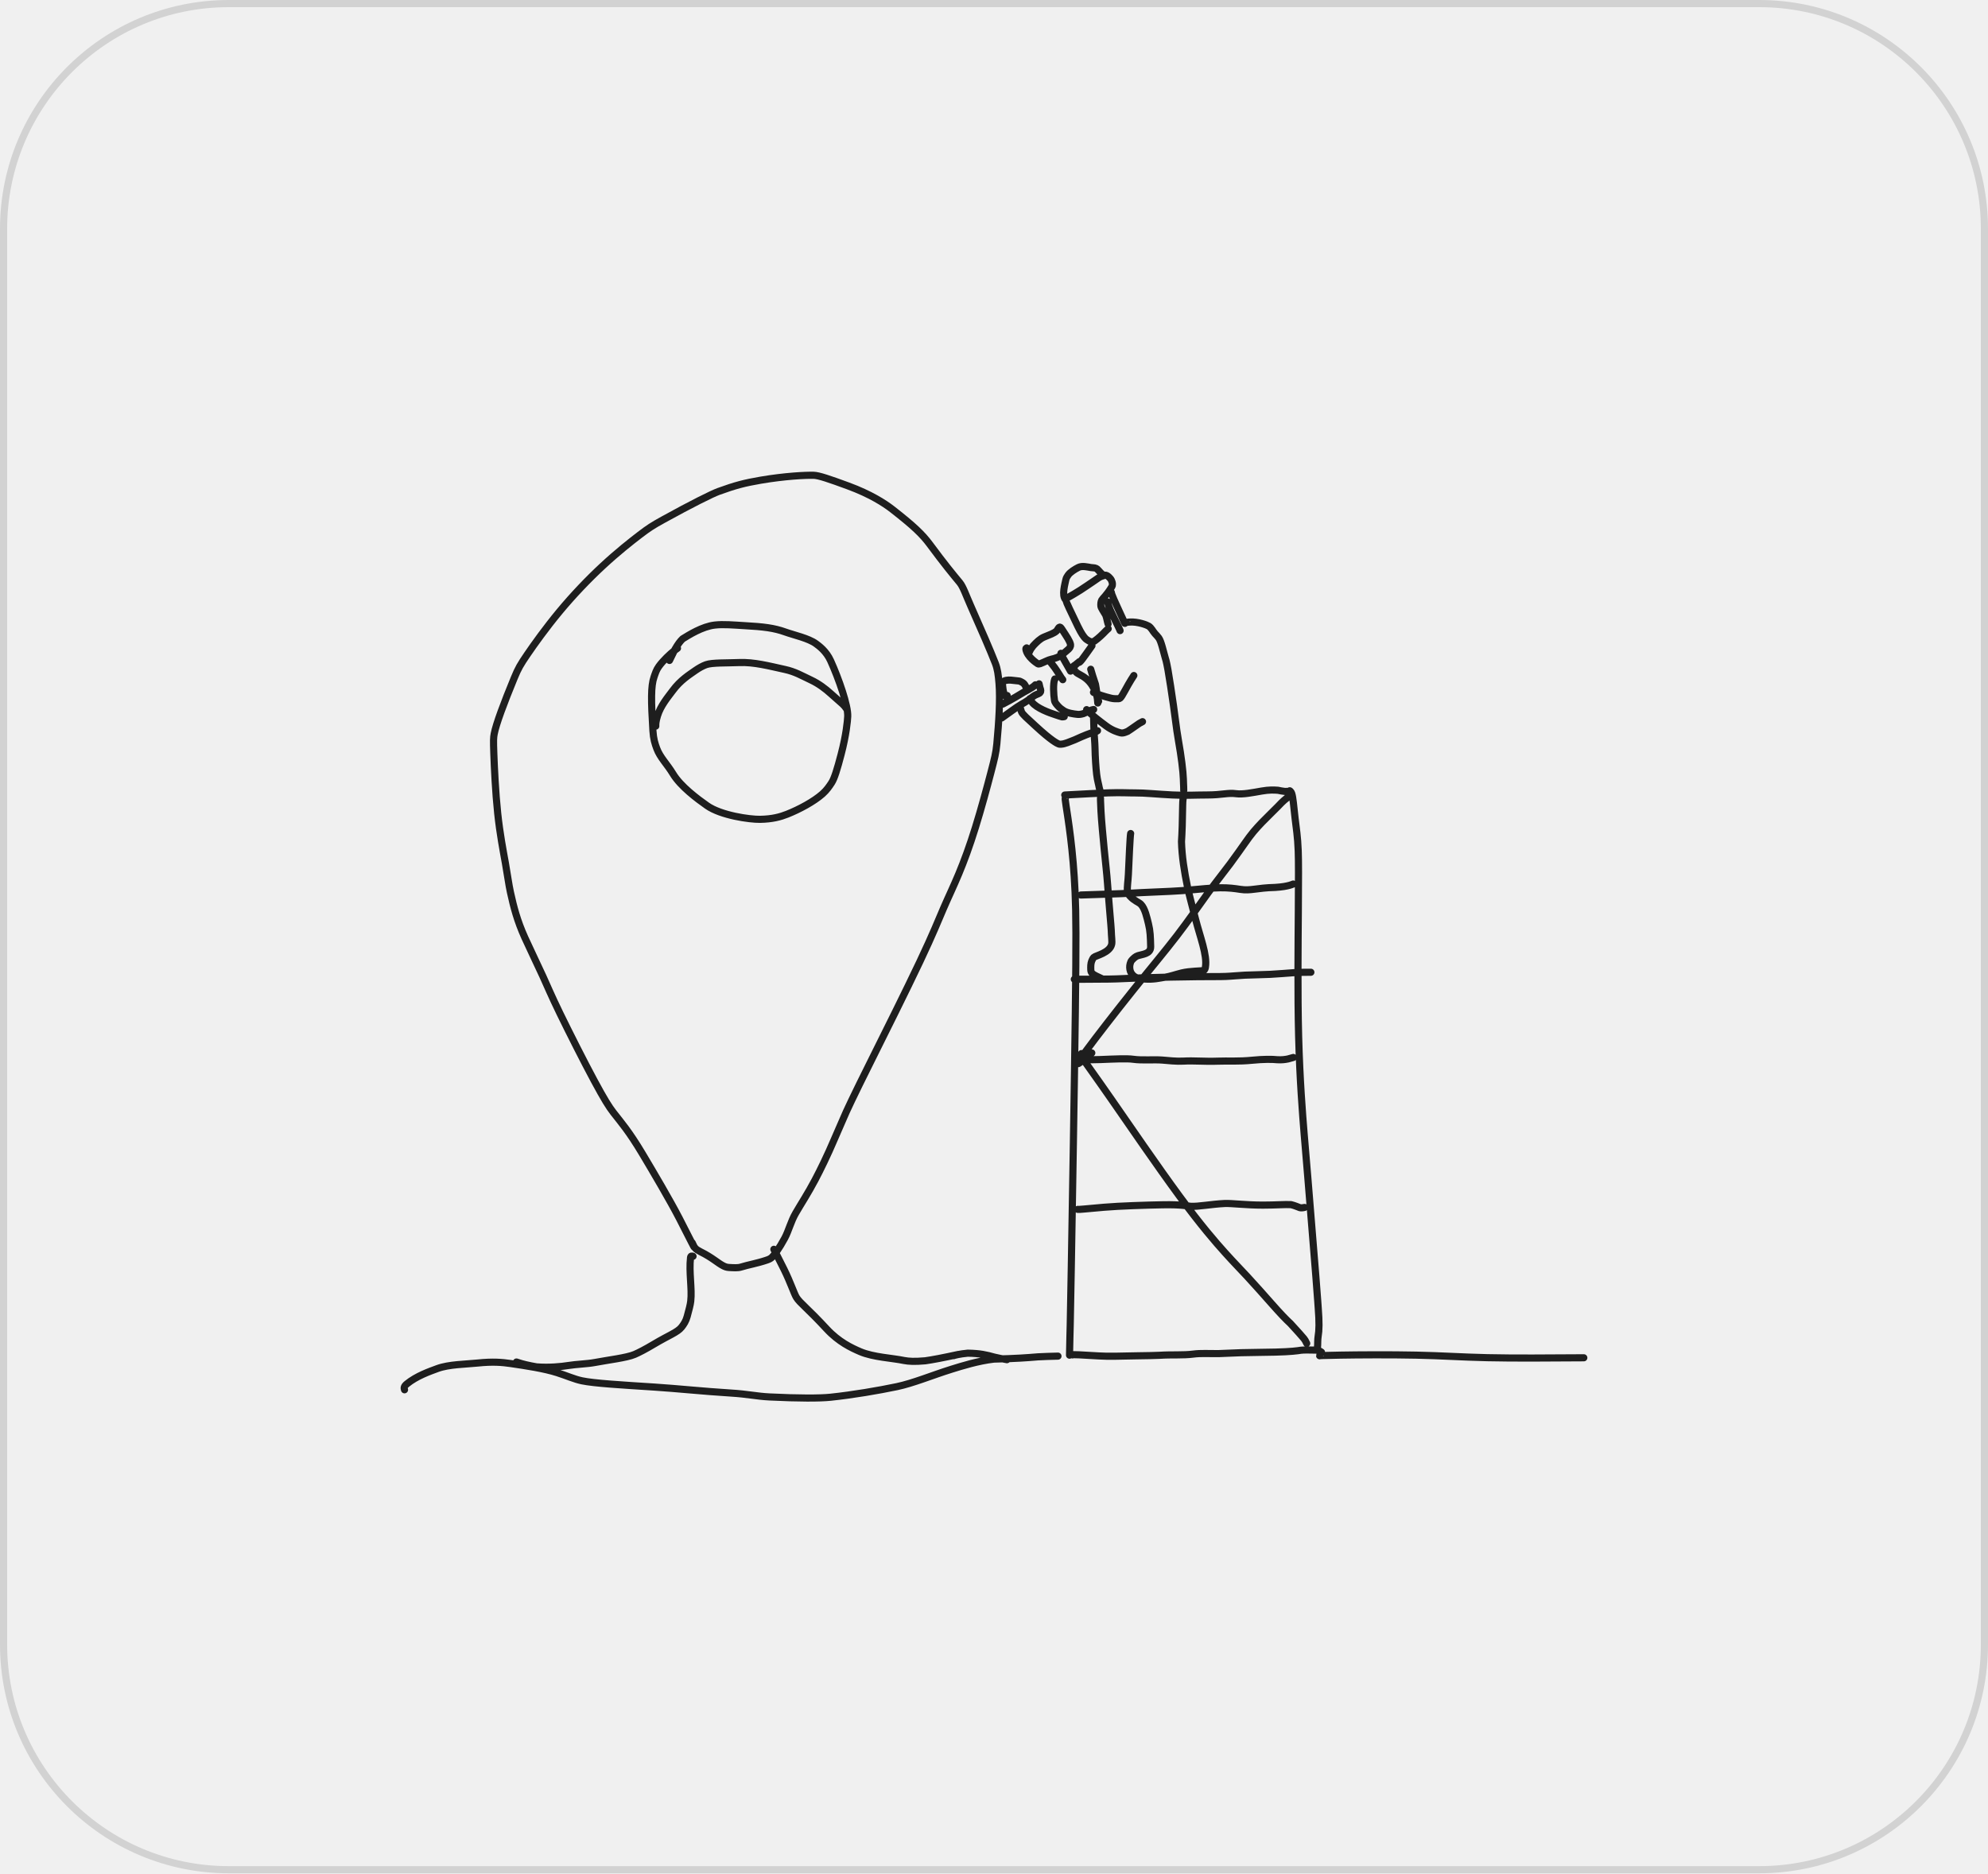
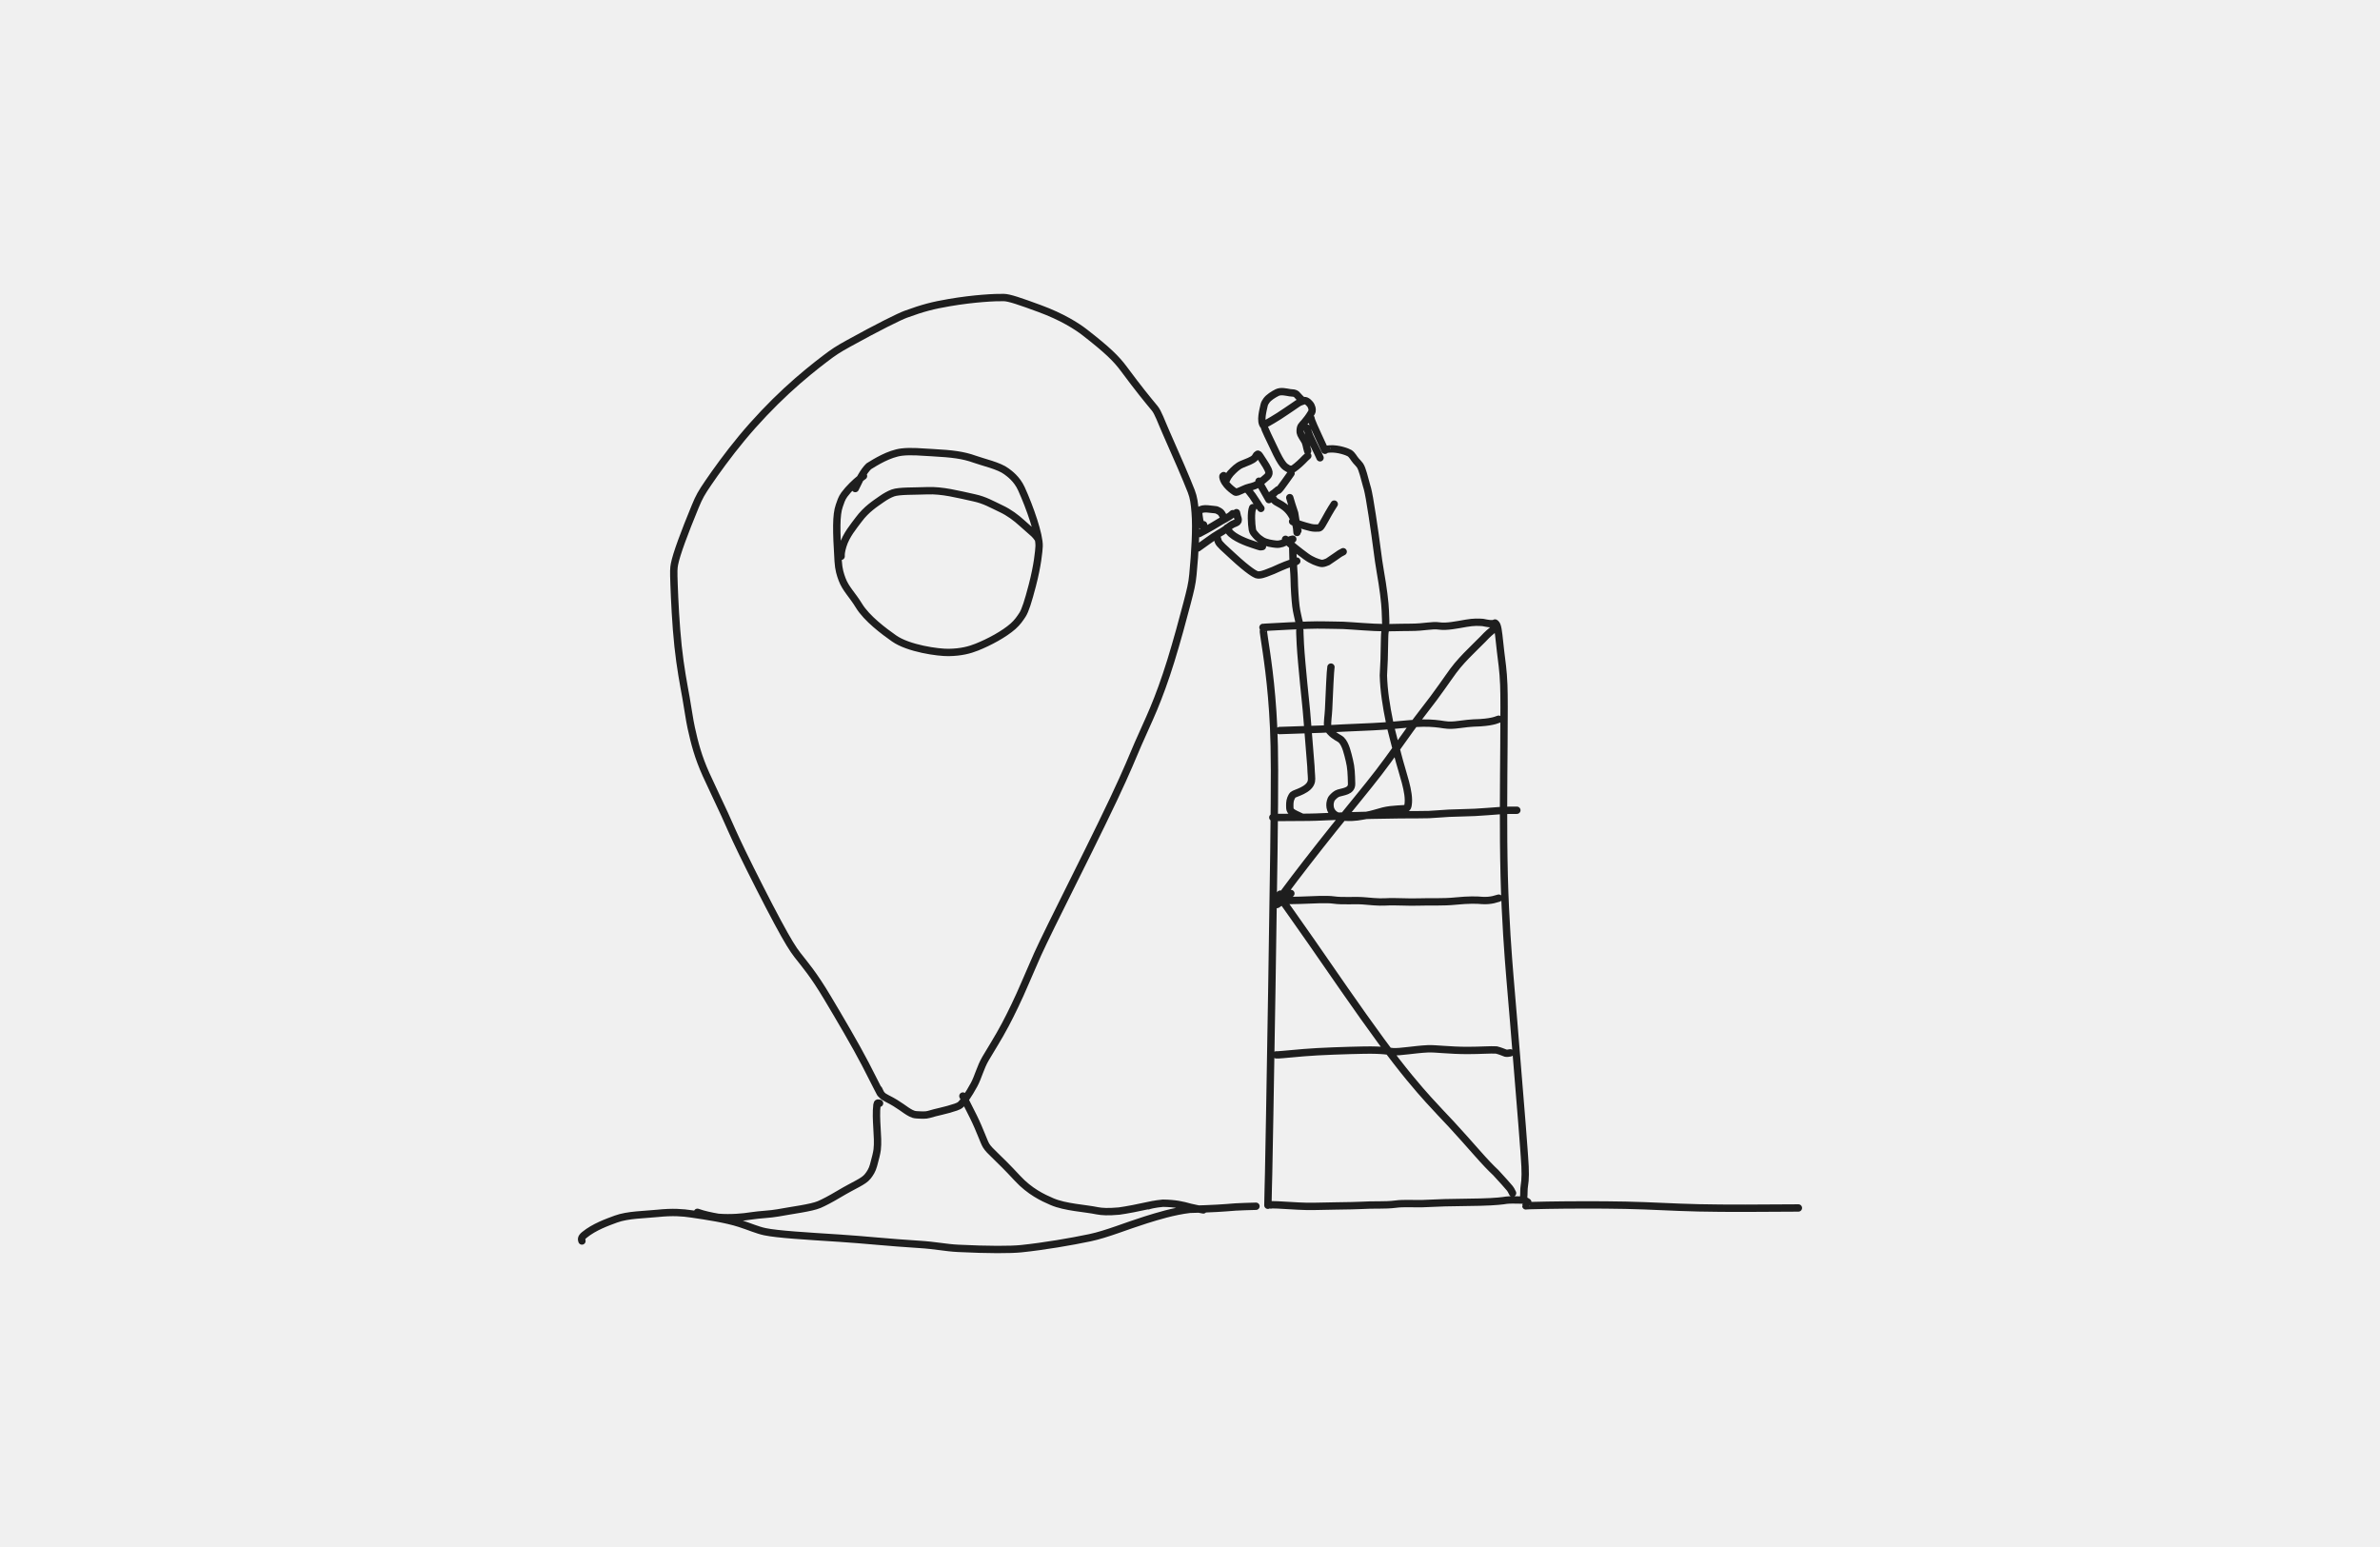
- <svg xmlns="http://www.w3.org/2000/svg" width="278" height="262" viewBox="0 0 278 262" fill="none">
-   <mask id="path-1-inside-1_4645_5759" fill="white">
-     <path d="M0 32C0 14.327 14.327 0 32 0H246C263.673 0 278 14.327 278 32V230C278 247.673 263.673 262 246 262H32C14.327 262 0 247.673 0 230V32Z" />
-   </mask>
-   <path d="M32 0V1H246V0V-1H32V0ZM278 32H277V230H278H279V32H278ZM246 262V261H32V262V263H246V262ZM0 230H1V32H0H-1V230H0ZM32 262V261C14.879 261 1 247.121 1 230H0H-1C-1 248.225 13.775 263 32 263V262ZM278 230H277C277 247.121 263.121 261 246 261V262V263C264.225 263 279 248.225 279 230H278ZM246 0V1C263.121 1 277 14.879 277 32H278H279C279 13.775 264.225 -1 246 -1V0ZM32 0V-1C13.775 -1 -1 13.775 -1 32H0H1C1 14.879 14.879 1 32 1V0Z" fill="#D2D2D2" mask="url(#path-1-inside-1_4645_5759)" />
-   <path d="M97.074 174.406C97.074 174.525 96.718 173.748 95.007 170.425C93.711 167.908 91.306 163.834 89.837 161.375C87.929 158.181 86.838 156.962 85.777 155.597C85.166 154.811 84.505 153.763 83.098 151.15C81.691 148.537 79.583 144.371 78.306 141.74C77.029 139.109 76.647 138.139 75.91 136.527C75.173 134.914 74.092 132.69 73.387 131.125C72.318 128.75 71.837 126.88 71.379 124.793C71.136 123.688 70.986 122.467 70.671 120.7C70.355 118.932 69.907 116.648 69.597 113.742C69.288 110.836 69.129 107.376 69.058 105.436C68.986 103.496 69.006 103.179 69.112 102.623C69.368 101.273 70.468 98.326 71.911 94.825C72.473 93.462 72.761 92.967 73.727 91.55C74.692 90.133 76.346 87.816 78.255 85.517C80.164 83.218 82.279 81.006 84.317 79.118C86.355 77.229 88.252 75.731 89.486 74.79C90.721 73.85 91.235 73.513 92.731 72.687C96.669 70.511 99.573 69.067 100.464 68.742C102.817 67.882 104.148 67.541 106.369 67.161C109.746 66.583 112.645 66.445 113.772 66.472C114.5 66.489 115.973 66.995 118.61 67.965C121.716 69.107 123.7 70.39 124.78 71.233C127.787 73.579 128.984 74.73 130.041 76.156C132.082 78.912 133.195 80.257 134.208 81.48C134.693 82.066 135.086 83.261 135.77 84.797C137.183 87.975 138.499 91.007 139.177 92.748C139.505 93.59 139.607 94.407 139.704 95.601C139.883 97.818 139.682 100.988 139.397 104.034C139.278 105.308 139.079 106.073 138.589 107.953L138.566 108.043C138.059 109.989 137.223 113.085 136.403 115.726C135.583 118.368 134.806 120.46 134.066 122.235C133.326 124.009 132.648 125.402 131.943 127.034C131.237 128.666 130.526 130.494 128.638 134.486C126.749 138.478 123.706 144.577 121.818 148.36C119.292 153.423 118.37 155.389 117.905 156.505C117.593 157.253 117.232 158.018 116.649 159.392C115.743 161.527 114.732 163.596 113.978 165.024C112.978 166.917 112.031 168.351 111.28 169.651C110.56 170.896 110.304 172.115 109.726 173.188C108.965 174.604 108.261 175.551 107.933 175.861C107.767 176.017 107.558 176.124 107.252 176.228C105.82 176.715 104.612 176.898 103.622 177.212C103.183 177.352 102.587 177.307 101.926 177.27C101.62 177.254 101.378 177.161 101.157 177.048C100.308 176.613 99.647 175.909 97.936 175.059C97.561 174.867 97.39 174.749 97.246 174.595C97.102 174.441 96.99 174.257 96.795 173.806M96.915 175.706C96.757 175.654 96.599 175.601 96.563 175.897C96.323 177.91 96.795 180.239 96.593 181.986C96.534 182.5 96.342 183.209 96.111 184.059L96.091 184.132C95.919 184.769 95.626 185.219 95.31 185.615C94.723 186.353 93.567 186.726 91.411 188.013C90.221 188.724 89.312 189.188 88.738 189.434C87.652 189.9 85.01 190.213 83.128 190.568C82.135 190.756 80.614 190.795 79.481 190.978C78.47 191.142 76.752 191.309 75.038 191.17C74.596 191.097 74.036 190.985 73.573 190.878C73.11 190.77 72.76 190.671 72.221 190.489M108.214 174.726C108.299 174.904 108.816 175.861 109.637 177.528C110.551 179.382 111.047 180.931 111.365 181.447C111.866 182.258 112.846 182.89 115.615 185.88C117.279 187.675 119.046 188.511 120.3 189.047C122.121 189.826 124.78 189.934 126.424 190.281C127.073 190.402 127.872 190.456 129.385 190.321C130.404 190.179 131.932 189.888 134.026 189.429M94.738 90.67C94.624 90.745 94.47 90.859 94.292 91.001M94.292 91.001C93.673 91.499 92.756 92.354 92.139 93.196C91.773 93.696 91.625 94.215 91.459 94.687C91.011 95.962 91.045 98.019 91.304 102.207C91.375 103.364 91.59 104.016 91.842 104.691C92.316 105.962 93.251 106.814 94.116 108.237C95.186 109.997 97.517 111.729 98.881 112.686C100.833 114.056 104.842 114.614 106.277 114.592C107.998 114.565 109.133 114.249 110.079 113.873C111.774 113.199 113.79 112.119 115.013 111.038C115.603 110.517 115.971 109.969 116.286 109.487C116.672 108.898 117.067 107.629 117.621 105.51C118.343 102.752 118.514 100.822 118.544 100.203C118.616 98.716 117.299 94.94 116.153 92.413C115.526 91.033 114.49 90.318 114.112 90.035C113.089 89.27 111.004 88.821 109.818 88.394C108.254 87.832 106.795 87.65 104.045 87.5C102.657 87.424 101.175 87.276 99.943 87.422C98.187 87.629 96.328 88.814 95.46 89.348C95.121 89.673 94.793 90.107 94.406 90.785C94.369 90.853 94.331 90.925 94.292 91.001ZM94.292 91.001C94.092 91.392 93.859 91.875 93.621 92.37M91.704 101.552C91.691 101.314 91.698 100.928 91.942 100.125C92.379 98.684 93.418 97.476 94.072 96.591C95.154 95.126 96.372 94.388 97.187 93.809C97.721 93.432 98.27 93.131 98.731 92.965C99.581 92.658 101.617 92.737 103.38 92.664C105.421 92.579 107.556 93.148 109.757 93.629C111.194 93.942 112.101 94.495 113.419 95.115C114.497 95.622 115.428 96.333 116.193 97.026C116.869 97.636 117.467 98.15 117.856 98.499C118.034 98.67 118.172 98.828 118.454 99.232M143.561 90.612C143.501 90.649 143.441 90.685 143.455 90.782C143.611 91.851 144.953 92.726 145.121 92.831C145.204 92.883 145.311 92.879 145.432 92.834C146.026 92.614 146.568 92.292 147.032 92.194C147.292 92.139 147.546 92.066 147.803 91.963C148.436 91.71 148.999 91.15 149.458 90.76C149.544 90.687 149.607 90.569 149.655 90.466C149.702 90.364 149.723 90.27 149.706 90.171C149.613 89.652 149.196 89.08 148.473 87.965C148.321 87.731 148.23 87.683 148.162 87.714C147.986 87.794 147.913 88.074 147.754 88.235C147.434 88.558 146.758 88.786 146.004 89.097C145.452 89.325 144.959 89.809 144.48 90.324C144.365 90.462 144.266 90.595 144.18 90.728C144.094 90.861 144.025 90.991 143.935 91.197M146.79 92.513C146.862 92.568 147.08 92.822 147.483 93.364C147.706 93.679 147.964 94.077 148.15 94.376C148.336 94.675 148.442 94.862 148.614 95.063M148.358 91.371C148.352 91.368 148.346 91.365 148.366 91.425C148.385 91.486 148.43 91.609 148.655 92.024C148.88 92.439 149.283 93.142 149.699 93.866M147.52 94.999C147.514 94.969 147.508 94.939 147.494 94.973C147.242 95.605 147.328 97.162 147.458 97.948C147.513 98.277 147.744 98.502 147.93 98.72C148.186 99.021 148.515 99.251 148.772 99.414C149.277 99.735 150.134 99.855 150.67 99.912C150.956 99.942 151.23 99.889 151.509 99.804C151.872 99.659 152.218 99.494 152.485 99.361C152.614 99.304 152.728 99.268 152.937 99.231M150.247 93.72C150.247 93.726 150.316 93.826 150.467 93.99C150.743 94.288 151.223 94.386 151.875 94.909C152.606 95.495 152.95 96.233 153.242 96.819C153.329 97.069 153.399 97.374 153.455 97.705C153.478 97.856 153.49 97.97 153.512 98.326M140.844 97.275C140.844 97.29 140.844 97.305 140.845 97.364L140.845 97.366C140.847 97.425 140.849 97.526 140.81 97.508C140.255 97.251 140.252 96.166 140.175 95.639C140.159 95.532 140.19 95.44 140.247 95.381C140.727 94.89 141.972 95.231 142.4 95.234C142.598 95.235 142.791 95.358 142.987 95.463C143.081 95.513 143.15 95.583 143.212 95.653C143.275 95.724 143.326 95.799 143.389 95.918C143.451 96.037 143.523 96.197 143.689 96.48M140.241 98.472C140.468 98.345 141.44 97.873 143.152 96.817C143.64 96.548 144.005 96.35 144.358 96.127C144.502 96.033 144.578 95.978 144.792 95.776M140.077 100.419C140.637 100.037 142.262 98.816 142.814 98.519C143.549 98.123 144.054 97.731 144.44 97.425C144.79 97.147 145.178 97.075 145.329 96.964C145.406 96.908 145.481 96.85 145.515 96.761C145.55 96.673 145.541 96.555 145.518 96.451C145.495 96.347 145.459 96.259 145.425 96.156C145.392 96.052 145.362 95.934 145.303 95.639M142.695 99.057C142.695 99.063 142.728 99.226 142.841 99.545C142.967 99.899 143.678 100.496 144.796 101.531C147.077 103.64 147.85 103.977 148.047 104.053C148.155 104.095 148.298 104.087 148.419 104.079C148.9 104.05 149.568 103.753 150.284 103.47C151.698 102.82 152.462 102.535 152.992 102.396C153.112 102.381 153.233 102.378 153.475 102.201M150.912 92.55C150.891 92.598 150.87 92.647 150.91 92.641C150.95 92.636 151.053 92.576 151.346 92.196C151.64 91.817 152.121 91.12 152.7 90.311M149.07 83.932C149.07 83.953 149.07 83.974 149.076 84.03C149.092 84.177 149.723 85.555 150.733 87.619C151.237 88.649 151.517 88.988 151.692 89.2L151.694 89.202C151.848 89.389 152.069 89.53 152.303 89.664C152.414 89.728 152.53 89.75 152.649 89.755C152.768 89.76 152.892 89.739 153.028 89.677C153.607 89.273 154.181 88.718 154.627 88.25C154.806 88.069 154.887 88.003 154.971 87.935M149.216 83.621C149.309 83.597 150.811 82.752 151.992 81.926C152.586 81.511 153.133 81.173 153.593 80.836C153.937 80.585 154.277 80.551 154.475 80.462C154.569 80.421 154.671 80.452 154.763 80.492C154.95 80.572 155.107 80.741 155.256 80.905C155.392 81.055 155.463 81.247 155.522 81.434C155.551 81.525 155.554 81.618 155.559 81.714C155.564 81.81 155.564 81.91 155.44 82.115C154.758 83.25 154.184 83.708 154.064 83.93C154.003 84.043 153.971 84.17 153.951 84.321C153.931 84.472 153.931 84.647 153.948 84.785C153.976 85.024 154.32 85.512 154.625 86.032C154.712 86.266 154.788 86.58 154.856 86.912C154.888 87.053 154.916 87.141 154.953 87.277M155.409 82.844C155.409 82.847 155.409 82.85 155.425 82.932C155.442 83.013 155.475 83.173 155.784 83.878C156.093 84.583 156.677 85.829 157.297 87.185M154.916 84.188C154.916 84.35 154.958 84.6 155.268 85.346C155.535 85.926 156.025 86.915 156.294 87.469C156.564 88.022 156.597 88.11 156.631 88.2M149.106 83.822C149.07 83.858 149.034 83.894 149.005 83.863C148.445 83.266 148.933 81.661 149.042 81.098C149.096 80.818 149.242 80.603 149.374 80.421C149.666 80.017 150.304 79.614 150.804 79.364C151.325 79.104 152.023 79.292 152.547 79.379C152.717 79.407 152.929 79.402 153.088 79.433C153.246 79.465 153.345 79.522 153.426 79.587C153.568 79.72 153.729 79.906 153.919 80.115C154.009 80.208 154.087 80.278 154.168 80.349M157.507 87.066C157.501 87.048 157.627 87.024 157.93 87.001C159.121 86.911 160.412 87.428 160.624 87.564C161.015 87.812 161.199 88.268 161.508 88.613C161.692 88.818 161.887 89.009 162.036 89.216C162.386 89.702 162.655 91.005 162.924 91.922C162.992 92.156 163.094 92.393 163.328 93.694C163.535 94.847 163.86 97.012 164.089 98.618C164.319 100.223 164.427 101.206 164.573 102.2C164.719 103.194 164.9 104.168 165.058 105.178C165.215 106.188 165.345 107.204 165.414 107.974C165.484 108.743 165.49 109.235 165.504 109.611C165.517 109.988 165.538 110.236 165.533 110.554M152.526 93.601C152.593 93.882 152.974 95.084 153.19 95.709C153.31 96.306 153.42 97.25 153.496 97.77C153.523 97.874 153.562 97.962 153.63 98.079M150.457 92.934C150.284 93.043 150.013 93.232 149.961 93.301C149.95 93.316 150.084 93.264 150.204 93.17C150.325 93.076 150.457 92.934 150.579 92.823C150.702 92.712 150.81 92.637 151.059 92.495M151.952 99.249C152.525 99.909 153.764 100.854 154.737 101.572C155.513 102.143 156.263 102.386 156.693 102.496C156.792 102.522 156.902 102.521 157.005 102.512C157.203 102.495 157.432 102.397 157.684 102.295C158.309 101.899 159.08 101.318 159.311 101.179C159.418 101.117 159.505 101.075 159.768 100.931M152.983 96.836C152.929 96.83 152.875 96.824 152.892 96.833C153.37 97.082 154.435 97.423 155.359 97.649C155.717 97.737 156.085 97.735 156.436 97.719C156.586 97.711 156.675 97.657 156.898 97.303C157.12 96.95 157.472 96.286 157.765 95.769C158.058 95.253 158.281 94.903 158.556 94.478M152.928 100.382C152.928 100.407 152.934 100.905 152.97 101.922C153.009 103.021 153.11 103.805 153.123 104.556C153.149 105.983 153.252 107.423 153.357 108.308C153.458 109.159 153.645 109.724 153.719 110.177C153.745 110.294 153.778 110.409 153.816 110.53C153.854 110.651 153.896 110.774 153.94 110.902M144.017 97.705C144.071 97.843 144.171 98.02 144.317 98.212C144.949 99.045 146.771 99.708 147.569 99.96C148.059 100.132 148.351 100.218 148.528 100.262C148.622 100.27 148.721 100.249 148.823 100.227M149.216 111.204C149.208 111.204 149.118 111.306 148.988 111.531C148.923 111.643 148.944 111.792 149.072 112.655C149.201 113.517 149.458 115.099 149.711 117.176C149.963 119.252 150.204 121.774 150.34 124.823C150.476 127.872 150.501 131.372 150.373 141.539C150.245 151.706 149.963 168.434 149.808 177.258C149.653 186.083 149.632 186.496 149.612 187.131C149.591 187.767 149.57 188.613 149.562 189.535M148.894 111.192C148.882 111.192 148.87 111.192 150.036 111.129C151.203 111.065 153.549 110.938 154.982 110.889C156.862 110.825 157.811 110.907 158.708 110.897C160.068 110.881 161.724 111.074 163.968 111.184C165.898 111.278 167.163 111.183 168.791 111.184C170.902 111.186 171.72 110.845 172.843 111.005C173.782 111.14 175.178 110.851 176.44 110.633C177.501 110.449 178.13 110.489 178.671 110.523L178.703 110.525C179.015 110.592 179.338 110.655 179.644 110.686C179.795 110.696 179.938 110.696 180.221 110.684M180.345 110.597C180.353 110.593 180.362 110.589 180.413 110.634C180.464 110.679 180.558 110.773 180.633 110.977C180.815 111.474 180.909 112.747 181.104 114.45C181.258 115.792 181.466 116.959 181.542 119.002C181.596 120.455 181.589 122.757 181.557 127.385C181.525 132.013 181.443 138.897 181.599 144.921C181.755 150.945 182.15 155.9 182.365 158.518C182.579 161.136 182.599 161.266 182.885 164.709C183.171 168.151 183.722 174.9 184.009 178.539C184.297 182.177 184.305 182.5 184.34 182.947C184.496 184.947 184.475 186.039 184.323 186.93C184.289 187.163 184.277 187.355 184.271 187.611C184.264 187.868 184.264 188.182 184.227 188.655M149.97 189.498C149.864 189.424 151.27 189.488 153.683 189.643C155.033 189.73 156.662 189.667 158.849 189.626C160.509 189.595 161.506 189.593 162.146 189.552C163.938 189.436 165.421 189.572 166.881 189.381C167.942 189.242 169.11 189.332 170.436 189.314C171.192 189.304 172.114 189.226 173.566 189.189C175.018 189.151 176.972 189.139 178.354 189.106C180.488 189.055 181.488 188.92 181.906 188.846C182.238 188.804 183.009 188.792 184.018 188.826C184.403 188.861 184.529 188.931 184.796 189.114M150.712 169.144C150.92 169.177 151.746 169.075 154.388 168.846C156.55 168.66 160.393 168.54 162.609 168.501C165.303 168.453 166.023 168.681 166.51 168.712C167.546 168.778 169.374 168.411 171.263 168.322C172.216 168.277 174.199 168.549 176.606 168.547C178.488 168.546 179.69 168.43 180.537 168.481C181.086 168.615 181.469 168.796 181.773 168.906C181.942 168.942 182.142 168.937 182.422 168.871M150.712 148.146C150.842 148.183 152.389 148.249 153.919 148.188C155.789 148.113 157.588 148.022 158.464 148.15C159.691 148.329 161.367 148.167 162.523 148.261C163.329 148.326 164.521 148.464 165.467 148.408C166.956 148.321 168.484 148.484 170.27 148.415C171.696 148.359 173.157 148.48 175.131 148.283C176.649 148.131 177.879 148.134 178.621 148.214C179.215 148.253 179.734 148.188 180.13 148.101C180.347 148.048 180.596 147.974 180.852 147.898M151.145 125.178C151.092 125.178 151.038 125.178 152.137 125.143C153.236 125.109 155.488 125.039 156.832 124.985C158.175 124.931 158.542 124.894 159.666 124.838C160.789 124.783 162.658 124.709 163.751 124.657C165.106 124.592 165.643 124.538 166.469 124.469C167.869 124.351 169.422 124.175 170.624 124.165C171.852 124.154 172.63 124.26 173.447 124.387C174.928 124.618 175.661 124.179 178.322 124.115C179.384 124.047 179.898 123.932 180.316 123.823C180.501 123.771 180.631 123.726 180.84 123.642M152.677 147.266C152.153 147.743 151.311 148.454 150.825 148.748C150.703 148.822 150.541 148.79 151.892 146.95C153.242 145.111 156.094 141.432 158.525 138.396C160.957 135.36 162.883 133.078 164.57 130.881C166.258 128.684 167.649 126.64 168.915 124.906C170.18 123.173 171.277 121.811 172.018 120.81C173.818 118.376 174.502 117.254 175.273 116.343C176.08 115.389 176.855 114.619 177.686 113.803C178.014 113.486 178.279 113.229 178.673 112.822C178.944 112.534 179.36 112.081 180.011 111.564M151.231 147.353C151.215 147.402 151.198 147.451 151.223 147.577C151.247 147.702 151.312 147.902 151.762 148.561C152.212 149.221 153.044 150.333 155.464 153.816C157.883 157.3 161.865 163.121 164.916 167.269C167.966 171.417 169.966 173.714 171.326 175.223C172.686 176.731 173.347 177.381 174.414 178.534C175.48 179.686 176.933 181.321 177.838 182.348C179.063 183.737 179.777 184.481 180.452 185.106C181.335 186.046 182.083 186.915 182.346 187.222C182.467 187.374 182.56 187.517 182.731 187.887M150.229 136.959C150.27 136.959 151.964 136.964 155.077 136.933C156.519 136.919 157.677 136.825 159.887 136.754C162.098 136.683 165.325 136.618 167.452 136.597C169.58 136.575 170.51 136.6 171.385 136.565C172.26 136.531 173.051 136.437 174.091 136.386C175.131 136.336 176.396 136.332 177.617 136.272C178.837 136.213 179.976 136.099 180.919 136.04C181.862 135.981 182.576 135.981 183.312 135.981M153.892 111.625C153.892 111.673 153.878 111.914 153.96 113.467C154.031 114.804 154.264 117.249 154.413 118.8C154.619 120.935 154.753 121.933 154.879 123.63C155.135 127.107 155.377 129.555 155.392 130.03C155.424 131.119 155.535 131.669 155.457 132.052C155.212 133.259 153.203 133.66 152.967 133.89C152.837 134.018 152.737 134.22 152.662 134.409C152.519 134.771 152.52 135.195 152.535 135.611C152.541 135.806 152.577 135.967 152.714 136.118C152.851 136.269 153.096 136.406 153.312 136.512C153.528 136.618 153.707 136.689 154.177 136.919M158.109 116.575C158.03 116.906 157.883 120.192 157.792 122.289C157.755 123.169 157.594 124.047 157.661 124.683C157.692 124.979 157.885 125.191 158.044 125.365C158.618 125.995 159.255 126.192 159.523 126.457C160.118 127.047 160.381 128.313 160.605 129.222C160.85 130.216 160.874 131.012 160.908 132.38C160.916 132.687 160.83 132.866 160.717 133.011C160.605 133.157 160.437 133.264 160.252 133.341C159.883 133.496 159.49 133.549 159.141 133.656C158.791 133.763 158.517 134.036 158.274 134.298C158.151 134.431 158.087 134.612 158.039 134.785C157.99 134.959 157.973 135.133 157.978 135.315C157.984 135.497 158.012 135.682 158.077 135.859C158.141 136.036 158.242 136.199 158.367 136.339C158.492 136.478 158.637 136.591 158.805 136.677C159.142 136.85 159.554 136.899 160.07 136.93C161.374 137.009 162.098 136.803 162.857 136.687C163.633 136.569 164.438 136.276 165.215 136.084C166.459 135.776 168.01 135.834 168.321 135.724C168.47 135.671 168.531 135.485 168.568 135.25C168.839 133.555 167.811 131.035 167.164 128.476C166.59 126.208 166.271 125.086 166.068 124.101C165.601 121.838 165.275 119.765 165.218 117.705C165.297 116.572 165.359 114.752 165.382 112.653C165.399 111.884 165.427 111.715 165.574 111.236M56.568 194.377C56.5 194.156 56.432 193.935 56.897 193.554C58.233 192.459 60.036 191.824 61.177 191.404C62.78 190.814 65.08 190.812 66.797 190.634C68.912 190.415 70.203 190.526 71.45 190.71C73.54 191.018 76.09 191.399 77.922 191.986C79.263 192.415 80.331 192.901 81.378 193.119C83.106 193.478 86.863 193.698 91.517 193.997C94.731 194.204 98.284 194.59 102.186 194.83C104.617 194.979 105.775 195.286 107.581 195.375C111.696 195.58 114.693 195.569 116.117 195.42C119.266 195.091 122.862 194.474 125.432 193.935C127.692 193.46 130.438 192.319 132.962 191.532L133.084 191.493C134.526 191.043 136.771 190.343 138.976 190.085C142.202 190.007 143.598 189.893 144.969 189.782L145.14 189.768C145.95 189.72 146.933 189.695 147.945 189.669M184.533 189.617C184.533 189.6 184.796 189.574 187.469 189.528C189.879 189.485 194.429 189.455 198.056 189.531C201.684 189.607 204.251 189.802 207.98 189.886C211.709 189.969 216.521 189.935 221.479 189.9M133.347 189.606C133.497 189.547 134.18 189.361 135.33 189.255C137.036 189.28 137.966 189.503 139.042 189.805C139.604 189.944 140.197 190.052 140.809 190.165" stroke="#1E1E1E" stroke-width="0.997" stroke-linecap="round" stroke-linejoin="round" />
+ <svg xmlns="http://www.w3.org/2000/svg" width="200" height="130" viewBox="0 0 200 130" fill="none">
+   <path d="M74.011 91.906C74.011 91.98 73.791 91.498 72.73 89.438C71.926 87.878 70.436 85.352 69.525 83.829C68.343 81.848 67.666 81.093 67.008 80.247C66.63 79.76 66.22 79.11 65.348 77.49C64.476 75.87 63.169 73.288 62.377 71.658C61.586 70.027 61.349 69.425 60.892 68.426C60.435 67.427 59.766 66.048 59.329 65.077C58.666 63.606 58.368 62.447 58.084 61.153C57.933 60.468 57.84 59.711 57.645 58.615C57.449 57.52 57.172 56.104 56.98 54.303C56.787 52.501 56.689 50.357 56.645 49.154C56.601 47.952 56.613 47.755 56.678 47.41C56.837 46.574 57.519 44.747 58.414 42.577C58.762 41.732 58.94 41.425 59.539 40.547C60.138 39.669 61.163 38.232 62.346 36.807C63.529 35.382 64.84 34.011 66.103 32.841C67.367 31.67 68.543 30.741 69.308 30.158C70.073 29.576 70.391 29.367 71.319 28.854C73.76 27.506 75.56 26.611 76.112 26.409C77.571 25.876 78.396 25.665 79.773 25.429C81.866 25.071 83.663 24.985 84.361 25.002C84.813 25.012 85.726 25.326 87.36 25.927C89.285 26.635 90.515 27.43 91.185 27.953C93.049 29.407 93.791 30.121 94.446 31.005C95.711 32.713 96.401 33.547 97.029 34.305C97.329 34.668 97.573 35.409 97.997 36.361C98.873 38.331 99.688 40.21 100.109 41.289C100.312 41.812 100.376 42.318 100.435 43.058C100.546 44.432 100.422 46.397 100.245 48.285C100.171 49.075 100.048 49.549 99.745 50.714L99.73 50.77C99.416 51.977 98.897 53.895 98.389 55.533C97.881 57.17 97.4 58.467 96.941 59.567C96.482 60.667 96.062 61.53 95.625 62.542C95.188 63.553 94.746 64.687 93.576 67.161C92.406 69.635 90.519 73.416 89.349 75.761C87.783 78.899 87.212 80.118 86.923 80.81C86.73 81.273 86.506 81.748 86.145 82.599C85.583 83.923 84.957 85.205 84.489 86.09C83.869 87.263 83.282 88.153 82.817 88.958C82.37 89.73 82.212 90.485 81.854 91.151C81.382 92.028 80.946 92.616 80.742 92.808C80.639 92.905 80.51 92.971 80.32 93.035C79.433 93.337 78.683 93.451 78.07 93.645C77.798 93.732 77.428 93.704 77.019 93.681C76.829 93.671 76.679 93.614 76.542 93.543C76.016 93.274 75.606 92.838 74.545 92.311C74.313 92.192 74.207 92.118 74.118 92.023C74.028 91.928 73.959 91.813 73.838 91.534M73.912 92.712C73.814 92.679 73.716 92.646 73.695 92.83C73.546 94.077 73.838 95.521 73.713 96.604C73.676 96.923 73.557 97.362 73.414 97.889L73.402 97.934C73.295 98.329 73.113 98.609 72.918 98.854C72.554 99.311 71.837 99.542 70.501 100.34C69.763 100.781 69.2 101.068 68.844 101.221C68.171 101.51 66.533 101.704 65.367 101.924C64.751 102.04 63.808 102.065 63.106 102.178C62.48 102.28 61.414 102.383 60.352 102.297C60.078 102.252 59.73 102.182 59.444 102.116C59.157 102.049 58.94 101.988 58.606 101.875M80.916 92.104C80.969 92.215 81.289 92.808 81.798 93.841C82.365 94.99 82.672 95.95 82.87 96.27C83.18 96.773 83.788 97.164 85.504 99.018C86.535 100.131 87.63 100.649 88.408 100.981C89.537 101.464 91.185 101.531 92.204 101.746C92.606 101.821 93.102 101.854 94.039 101.77C94.671 101.683 95.618 101.503 96.916 101.218M72.563 40.001C72.492 40.048 72.397 40.118 72.287 40.207M72.287 40.207C71.903 40.515 71.335 41.045 70.952 41.567C70.725 41.877 70.633 42.199 70.531 42.491C70.253 43.282 70.274 44.557 70.434 47.153C70.478 47.87 70.612 48.274 70.768 48.692C71.062 49.48 71.641 50.008 72.177 50.891C72.841 51.981 74.286 53.055 75.131 53.648C76.341 54.497 78.826 54.843 79.716 54.829C80.782 54.813 81.486 54.617 82.073 54.384C83.123 53.966 84.372 53.296 85.131 52.627C85.496 52.304 85.724 51.964 85.92 51.666C86.159 51.3 86.404 50.514 86.748 49.2C87.195 47.49 87.301 46.294 87.319 45.911C87.364 44.988 86.548 42.648 85.837 41.082C85.449 40.226 84.806 39.783 84.572 39.608C83.938 39.133 82.646 38.855 81.91 38.591C80.941 38.242 80.037 38.13 78.332 38.036C77.472 37.989 76.553 37.898 75.789 37.988C74.701 38.117 73.549 38.851 73.01 39.182C72.8 39.383 72.597 39.653 72.357 40.072C72.334 40.115 72.311 40.16 72.287 40.207ZM72.287 40.207C72.163 40.449 72.018 40.748 71.87 41.055M70.683 46.747C70.674 46.599 70.678 46.36 70.83 45.862C71.101 44.969 71.745 44.22 72.15 43.671C72.821 42.764 73.576 42.306 74.081 41.947C74.412 41.713 74.752 41.527 75.038 41.424C75.565 41.234 76.827 41.283 77.92 41.237C79.185 41.185 80.508 41.538 81.872 41.835C82.764 42.03 83.326 42.372 84.142 42.757C84.811 43.071 85.388 43.512 85.862 43.941C86.281 44.319 86.652 44.638 86.893 44.854C87.003 44.96 87.089 45.058 87.264 45.308M102.827 39.966C102.789 39.988 102.752 40.011 102.761 40.071C102.857 40.733 103.689 41.276 103.794 41.341C103.845 41.373 103.911 41.37 103.986 41.343C104.354 41.206 104.69 41.007 104.978 40.946C105.139 40.912 105.297 40.867 105.456 40.803C105.848 40.646 106.197 40.299 106.482 40.057C106.535 40.012 106.574 39.939 106.604 39.875C106.633 39.811 106.646 39.754 106.635 39.692C106.578 39.37 106.319 39.016 105.871 38.324C105.777 38.18 105.72 38.15 105.679 38.169C105.569 38.219 105.524 38.392 105.425 38.492C105.227 38.692 104.808 38.833 104.34 39.026C103.999 39.168 103.693 39.468 103.396 39.787C103.325 39.872 103.263 39.955 103.21 40.037C103.157 40.12 103.114 40.2 103.058 40.328M104.828 41.144C104.873 41.178 105.008 41.335 105.258 41.671C105.395 41.867 105.556 42.113 105.671 42.298C105.786 42.484 105.852 42.599 105.959 42.725M105.8 40.436C105.796 40.434 105.793 40.432 105.805 40.47C105.817 40.507 105.845 40.584 105.984 40.841C106.123 41.098 106.373 41.534 106.631 41.983M105.28 42.685C105.276 42.666 105.273 42.648 105.264 42.669C105.108 43.06 105.161 44.026 105.242 44.512C105.276 44.717 105.419 44.856 105.535 44.992C105.693 45.178 105.897 45.321 106.056 45.421C106.37 45.62 106.901 45.695 107.233 45.73C107.41 45.749 107.58 45.716 107.753 45.663C107.978 45.573 108.193 45.471 108.358 45.389C108.438 45.353 108.509 45.331 108.638 45.308M106.971 41.892C106.971 41.896 107.013 41.957 107.107 42.059C107.278 42.244 107.576 42.305 107.98 42.629C108.433 42.992 108.646 43.449 108.827 43.813C108.881 43.968 108.925 44.157 108.959 44.362C108.974 44.456 108.981 44.527 108.994 44.747M101.142 44.096C101.142 44.105 101.142 44.114 101.143 44.151L101.143 44.152C101.144 44.189 101.145 44.251 101.121 44.24C100.777 44.081 100.775 43.408 100.727 43.082C100.718 43.015 100.737 42.958 100.772 42.922C101.07 42.617 101.842 42.829 102.107 42.83C102.23 42.831 102.349 42.907 102.471 42.972C102.529 43.004 102.571 43.047 102.61 43.09C102.649 43.134 102.681 43.181 102.72 43.254C102.758 43.328 102.803 43.427 102.906 43.603M100.768 44.838C100.909 44.759 101.512 44.466 102.573 43.812C102.875 43.645 103.102 43.522 103.32 43.384C103.41 43.325 103.456 43.292 103.589 43.166M100.667 46.044C101.014 45.807 102.021 45.051 102.364 44.867C102.819 44.621 103.132 44.379 103.371 44.189C103.588 44.017 103.829 43.971 103.923 43.903C103.97 43.868 104.017 43.832 104.038 43.777C104.059 43.722 104.053 43.65 104.039 43.585C104.025 43.52 104.003 43.466 103.982 43.402C103.961 43.337 103.943 43.264 103.906 43.081M102.289 45.2C102.289 45.204 102.31 45.305 102.38 45.503C102.458 45.722 102.899 46.092 103.592 46.733C105.005 48.041 105.485 48.25 105.607 48.297C105.674 48.323 105.763 48.318 105.838 48.313C106.136 48.295 106.55 48.111 106.994 47.936C107.87 47.533 108.344 47.356 108.672 47.27C108.747 47.261 108.821 47.259 108.972 47.149M107.383 41.167C107.37 41.197 107.357 41.227 107.382 41.223C107.407 41.22 107.47 41.183 107.652 40.947C107.834 40.712 108.133 40.28 108.491 39.779M106.241 35.825C106.241 35.838 106.241 35.851 106.245 35.886C106.255 35.977 106.646 36.831 107.272 38.11C107.585 38.749 107.758 38.959 107.866 39.09L107.867 39.091C107.963 39.208 108.1 39.295 108.245 39.378C108.314 39.417 108.386 39.431 108.46 39.434C108.534 39.437 108.61 39.424 108.694 39.386C109.054 39.136 109.409 38.791 109.686 38.501C109.797 38.389 109.847 38.348 109.899 38.306M106.332 35.632C106.389 35.617 107.321 35.093 108.052 34.581C108.421 34.324 108.759 34.115 109.045 33.906C109.258 33.75 109.469 33.729 109.592 33.674C109.65 33.648 109.713 33.668 109.77 33.692C109.886 33.742 109.983 33.847 110.075 33.949C110.16 34.042 110.204 34.16 110.241 34.276C110.259 34.333 110.261 34.39 110.263 34.45C110.266 34.51 110.266 34.571 110.19 34.699C109.767 35.402 109.411 35.686 109.337 35.824C109.299 35.893 109.279 35.972 109.267 36.066C109.254 36.16 109.254 36.268 109.265 36.354C109.282 36.502 109.496 36.804 109.685 37.127C109.738 37.271 109.786 37.466 109.828 37.672C109.848 37.76 109.865 37.814 109.888 37.898M110.17 35.15C110.17 35.152 110.17 35.154 110.181 35.205C110.191 35.255 110.211 35.354 110.403 35.791C110.594 36.228 110.956 37.001 111.341 37.841M109.865 35.983C109.865 36.084 109.891 36.239 110.083 36.701C110.248 37.061 110.552 37.674 110.719 38.017C110.886 38.36 110.907 38.414 110.928 38.47M106.264 35.757C106.241 35.779 106.219 35.801 106.201 35.782C105.854 35.412 106.156 34.417 106.224 34.068C106.257 33.895 106.348 33.761 106.43 33.648C106.611 33.398 107.006 33.148 107.316 32.993C107.639 32.832 108.072 32.948 108.396 33.002C108.502 33.02 108.633 33.017 108.732 33.036C108.83 33.056 108.891 33.091 108.942 33.131C109.029 33.214 109.129 33.329 109.247 33.459C109.303 33.517 109.351 33.56 109.401 33.604M111.471 37.768C111.467 37.756 111.545 37.741 111.733 37.727C112.471 37.672 113.272 37.992 113.403 38.076C113.645 38.23 113.76 38.512 113.951 38.726C114.065 38.853 114.186 38.972 114.278 39.1C114.495 39.401 114.662 40.209 114.828 40.777C114.871 40.922 114.934 41.069 115.079 41.876C115.208 42.59 115.409 43.932 115.551 44.928C115.693 45.923 115.76 46.532 115.851 47.148C115.941 47.764 116.053 48.368 116.151 48.994C116.249 49.62 116.329 50.25 116.372 50.727C116.416 51.204 116.419 51.509 116.428 51.742C116.436 51.976 116.449 52.129 116.446 52.327M108.384 41.818C108.425 41.992 108.661 42.737 108.795 43.125C108.87 43.495 108.938 44.08 108.985 44.402C109.002 44.467 109.026 44.521 109.068 44.594M107.101 41.405C106.994 41.472 106.826 41.589 106.794 41.632C106.786 41.641 106.869 41.609 106.944 41.551C107.019 41.492 107.101 41.404 107.177 41.336C107.253 41.267 107.32 41.221 107.474 41.133M108.028 45.319C108.383 45.728 109.151 46.314 109.754 46.759C110.235 47.113 110.7 47.264 110.967 47.332C111.028 47.348 111.096 47.347 111.16 47.342C111.283 47.331 111.425 47.27 111.581 47.207C111.968 46.962 112.446 46.602 112.589 46.515C112.655 46.477 112.71 46.451 112.873 46.362M108.667 43.824C108.633 43.82 108.6 43.816 108.61 43.822C108.906 43.976 109.567 44.187 110.139 44.327C110.361 44.382 110.589 44.381 110.807 44.37C110.9 44.366 110.955 44.332 111.093 44.113C111.231 43.894 111.449 43.483 111.631 43.162C111.812 42.842 111.95 42.625 112.121 42.362M108.632 46.022C108.632 46.037 108.636 46.345 108.658 46.976C108.683 47.657 108.745 48.143 108.754 48.608C108.77 49.493 108.834 50.386 108.898 50.934C108.961 51.462 109.077 51.812 109.123 52.093C109.139 52.166 109.16 52.237 109.183 52.312C109.207 52.387 109.233 52.463 109.26 52.542M103.109 44.362C103.142 44.448 103.205 44.558 103.295 44.676C103.687 45.193 104.816 45.604 105.311 45.76C105.615 45.867 105.796 45.919 105.906 45.947C105.963 45.952 106.025 45.939 106.088 45.925M106.331 52.73C106.326 52.73 106.271 52.793 106.19 52.932C106.15 53.002 106.163 53.094 106.243 53.629C106.322 54.163 106.482 55.144 106.638 56.431C106.795 57.718 106.944 59.282 107.029 61.172C107.113 63.062 107.128 65.231 107.049 71.533C106.969 77.835 106.795 88.204 106.699 93.674C106.602 99.144 106.59 99.4 106.577 99.794C106.564 100.188 106.551 100.712 106.546 101.283M106.132 52.722C106.125 52.722 106.117 52.722 106.84 52.683C107.563 52.643 109.017 52.565 109.906 52.535C111.071 52.495 111.659 52.545 112.215 52.539C113.058 52.529 114.085 52.649 115.476 52.717C116.672 52.776 117.456 52.716 118.465 52.717C119.774 52.718 120.281 52.507 120.977 52.606C121.559 52.69 122.425 52.511 123.207 52.375C123.865 52.261 124.254 52.286 124.59 52.307L124.609 52.308C124.803 52.35 125.003 52.389 125.193 52.408C125.287 52.415 125.375 52.415 125.551 52.407M125.627 52.353C125.632 52.351 125.638 52.348 125.669 52.376C125.701 52.404 125.759 52.462 125.805 52.589C125.919 52.897 125.977 53.686 126.098 54.742C126.193 55.573 126.322 56.297 126.369 57.563C126.403 58.464 126.399 59.891 126.379 62.76C126.358 65.628 126.308 69.895 126.404 73.629C126.501 77.363 126.746 80.435 126.879 82.057C127.012 83.68 127.024 83.761 127.202 85.895C127.379 88.028 127.72 92.212 127.899 94.467C128.077 96.723 128.082 96.923 128.104 97.2C128.2 98.44 128.187 99.117 128.093 99.669C128.072 99.813 128.064 99.932 128.061 100.091C128.057 100.25 128.057 100.445 128.034 100.738M106.799 101.26C106.733 101.215 107.605 101.255 109.1 101.351C109.937 101.404 110.947 101.366 112.303 101.34C113.332 101.321 113.95 101.32 114.347 101.294C115.457 101.222 116.376 101.307 117.282 101.188C117.939 101.102 118.663 101.158 119.485 101.147C119.954 101.14 120.525 101.092 121.425 101.069C122.325 101.046 123.536 101.038 124.393 101.018C125.716 100.986 126.336 100.902 126.595 100.856C126.801 100.831 127.279 100.823 127.904 100.844C128.143 100.866 128.221 100.909 128.386 101.022M107.259 88.644C107.388 88.665 107.9 88.601 109.538 88.46C110.878 88.344 113.26 88.27 114.633 88.245C116.303 88.216 116.75 88.357 117.051 88.376C117.694 88.417 118.827 88.19 119.998 88.134C120.588 88.106 121.817 88.275 123.309 88.274C124.476 88.273 125.222 88.201 125.746 88.233C126.087 88.316 126.324 88.428 126.512 88.496C126.617 88.519 126.741 88.516 126.915 88.475M107.259 75.628C107.34 75.651 108.299 75.692 109.247 75.654C110.406 75.608 111.521 75.551 112.064 75.63C112.825 75.742 113.863 75.641 114.58 75.7C115.08 75.74 115.819 75.825 116.405 75.791C117.328 75.737 118.275 75.838 119.382 75.795C120.266 75.76 121.172 75.836 122.396 75.713C123.336 75.619 124.099 75.621 124.558 75.67C124.927 75.695 125.248 75.654 125.494 75.6C125.628 75.567 125.783 75.522 125.942 75.475M107.527 61.392C107.494 61.392 107.461 61.392 108.142 61.37C108.823 61.348 110.219 61.305 111.052 61.272C111.885 61.238 112.113 61.215 112.809 61.181C113.505 61.146 114.664 61.101 115.341 61.068C116.181 61.028 116.514 60.995 117.026 60.952C117.894 60.879 118.857 60.77 119.601 60.763C120.363 60.757 120.845 60.822 121.352 60.901C122.269 61.044 122.724 60.772 124.373 60.733C125.031 60.69 125.35 60.619 125.609 60.551C125.724 60.519 125.805 60.491 125.934 60.439M108.477 75.083C108.152 75.378 107.63 75.819 107.329 76.001C107.253 76.047 107.153 76.028 107.99 74.887C108.827 73.747 110.595 71.466 112.102 69.584C113.61 67.703 114.803 66.288 115.849 64.927C116.895 63.565 117.758 62.298 118.542 61.223C119.326 60.148 120.007 59.305 120.466 58.684C121.581 57.175 122.005 56.48 122.483 55.915C122.984 55.324 123.464 54.846 123.979 54.34C124.182 54.144 124.347 53.985 124.591 53.733C124.759 53.554 125.017 53.273 125.42 52.952M107.581 75.137C107.571 75.167 107.561 75.198 107.576 75.275C107.591 75.353 107.631 75.477 107.91 75.886C108.189 76.294 108.704 76.984 110.204 79.143C111.704 81.302 114.172 84.911 116.063 87.482C117.954 90.053 119.193 91.477 120.037 92.412C120.88 93.347 121.289 93.75 121.951 94.464C122.612 95.179 123.512 96.192 124.073 96.829C124.833 97.69 125.275 98.151 125.693 98.538C126.241 99.121 126.704 99.66 126.868 99.85C126.942 99.944 127 100.033 127.106 100.262M106.96 68.694C106.985 68.694 108.035 68.697 109.965 68.678C110.858 68.669 111.576 68.611 112.946 68.567C114.317 68.523 116.317 68.483 117.636 68.469C118.954 68.456 119.531 68.471 120.073 68.45C120.616 68.429 121.106 68.37 121.751 68.339C122.396 68.308 123.179 68.305 123.936 68.268C124.693 68.232 125.398 68.161 125.983 68.124C126.568 68.088 127.01 68.088 127.466 68.088M109.23 52.991C109.23 53.02 109.221 53.17 109.272 54.132C109.316 54.961 109.461 56.477 109.553 57.438C109.68 58.762 109.764 59.38 109.842 60.432C110.001 62.587 110.151 64.104 110.16 64.399C110.18 65.074 110.248 65.415 110.2 65.652C110.048 66.4 108.803 66.649 108.657 66.792C108.576 66.871 108.514 66.996 108.468 67.113C108.379 67.338 108.38 67.6 108.389 67.859C108.393 67.98 108.415 68.079 108.5 68.173C108.585 68.266 108.737 68.351 108.871 68.417C109.005 68.483 109.116 68.527 109.407 68.669M111.844 56.059C111.795 56.264 111.704 58.301 111.648 59.601C111.624 60.146 111.525 60.69 111.566 61.085C111.586 61.268 111.705 61.399 111.804 61.508C112.16 61.898 112.555 62.02 112.721 62.184C113.09 62.55 113.252 63.334 113.391 63.898C113.543 64.514 113.558 65.007 113.579 65.855C113.584 66.046 113.531 66.157 113.461 66.247C113.391 66.337 113.287 66.403 113.172 66.451C112.944 66.547 112.7 66.58 112.483 66.647C112.267 66.713 112.097 66.882 111.947 67.045C111.87 67.127 111.831 67.239 111.801 67.347C111.77 67.454 111.76 67.562 111.763 67.675C111.766 67.788 111.784 67.903 111.824 68.012C111.864 68.122 111.927 68.223 112.004 68.309C112.081 68.396 112.172 68.466 112.275 68.519C112.485 68.626 112.74 68.657 113.06 68.676C113.868 68.725 114.317 68.597 114.787 68.525C115.268 68.452 115.767 68.271 116.249 68.151C117.02 67.96 117.981 67.996 118.174 67.928C118.266 67.896 118.304 67.78 118.327 67.635C118.495 66.584 117.858 65.022 117.457 63.436C117.101 62.03 116.903 61.334 116.777 60.724C116.488 59.321 116.286 58.036 116.251 56.759C116.3 56.057 116.338 54.929 116.352 53.628C116.363 53.151 116.38 53.047 116.472 52.749M48.903 104.285C48.861 104.148 48.819 104.011 49.107 103.775C49.935 103.096 51.053 102.702 51.76 102.442C52.754 102.076 54.179 102.075 55.244 101.965C56.555 101.829 57.355 101.898 58.128 102.012C59.423 102.203 61.004 102.439 62.139 102.803C62.971 103.069 63.633 103.37 64.282 103.505C65.353 103.728 67.682 103.864 70.567 104.05C72.559 104.178 74.761 104.417 77.18 104.565C78.687 104.658 79.405 104.848 80.524 104.904C83.075 105.03 84.933 105.024 85.815 104.932C87.767 104.728 89.996 104.345 91.589 104.011C92.99 103.717 94.692 103.009 96.256 102.521L96.332 102.497C97.226 102.218 98.617 101.784 99.984 101.624C101.984 101.576 102.849 101.506 103.699 101.437L103.805 101.428C104.307 101.399 104.916 101.383 105.544 101.366M128.223 101.335C128.223 101.324 128.386 101.308 130.043 101.279C131.537 101.253 134.357 101.234 136.606 101.281C138.854 101.328 140.446 101.449 142.757 101.501C145.068 101.553 148.051 101.532 151.125 101.51M96.495 101.328C96.588 101.291 97.011 101.176 97.725 101.11C98.782 101.125 99.358 101.264 100.025 101.451C100.373 101.537 100.741 101.604 101.121 101.674" stroke="#1E1E1E" stroke-width="0.618" stroke-linecap="round" stroke-linejoin="round" />
</svg>
